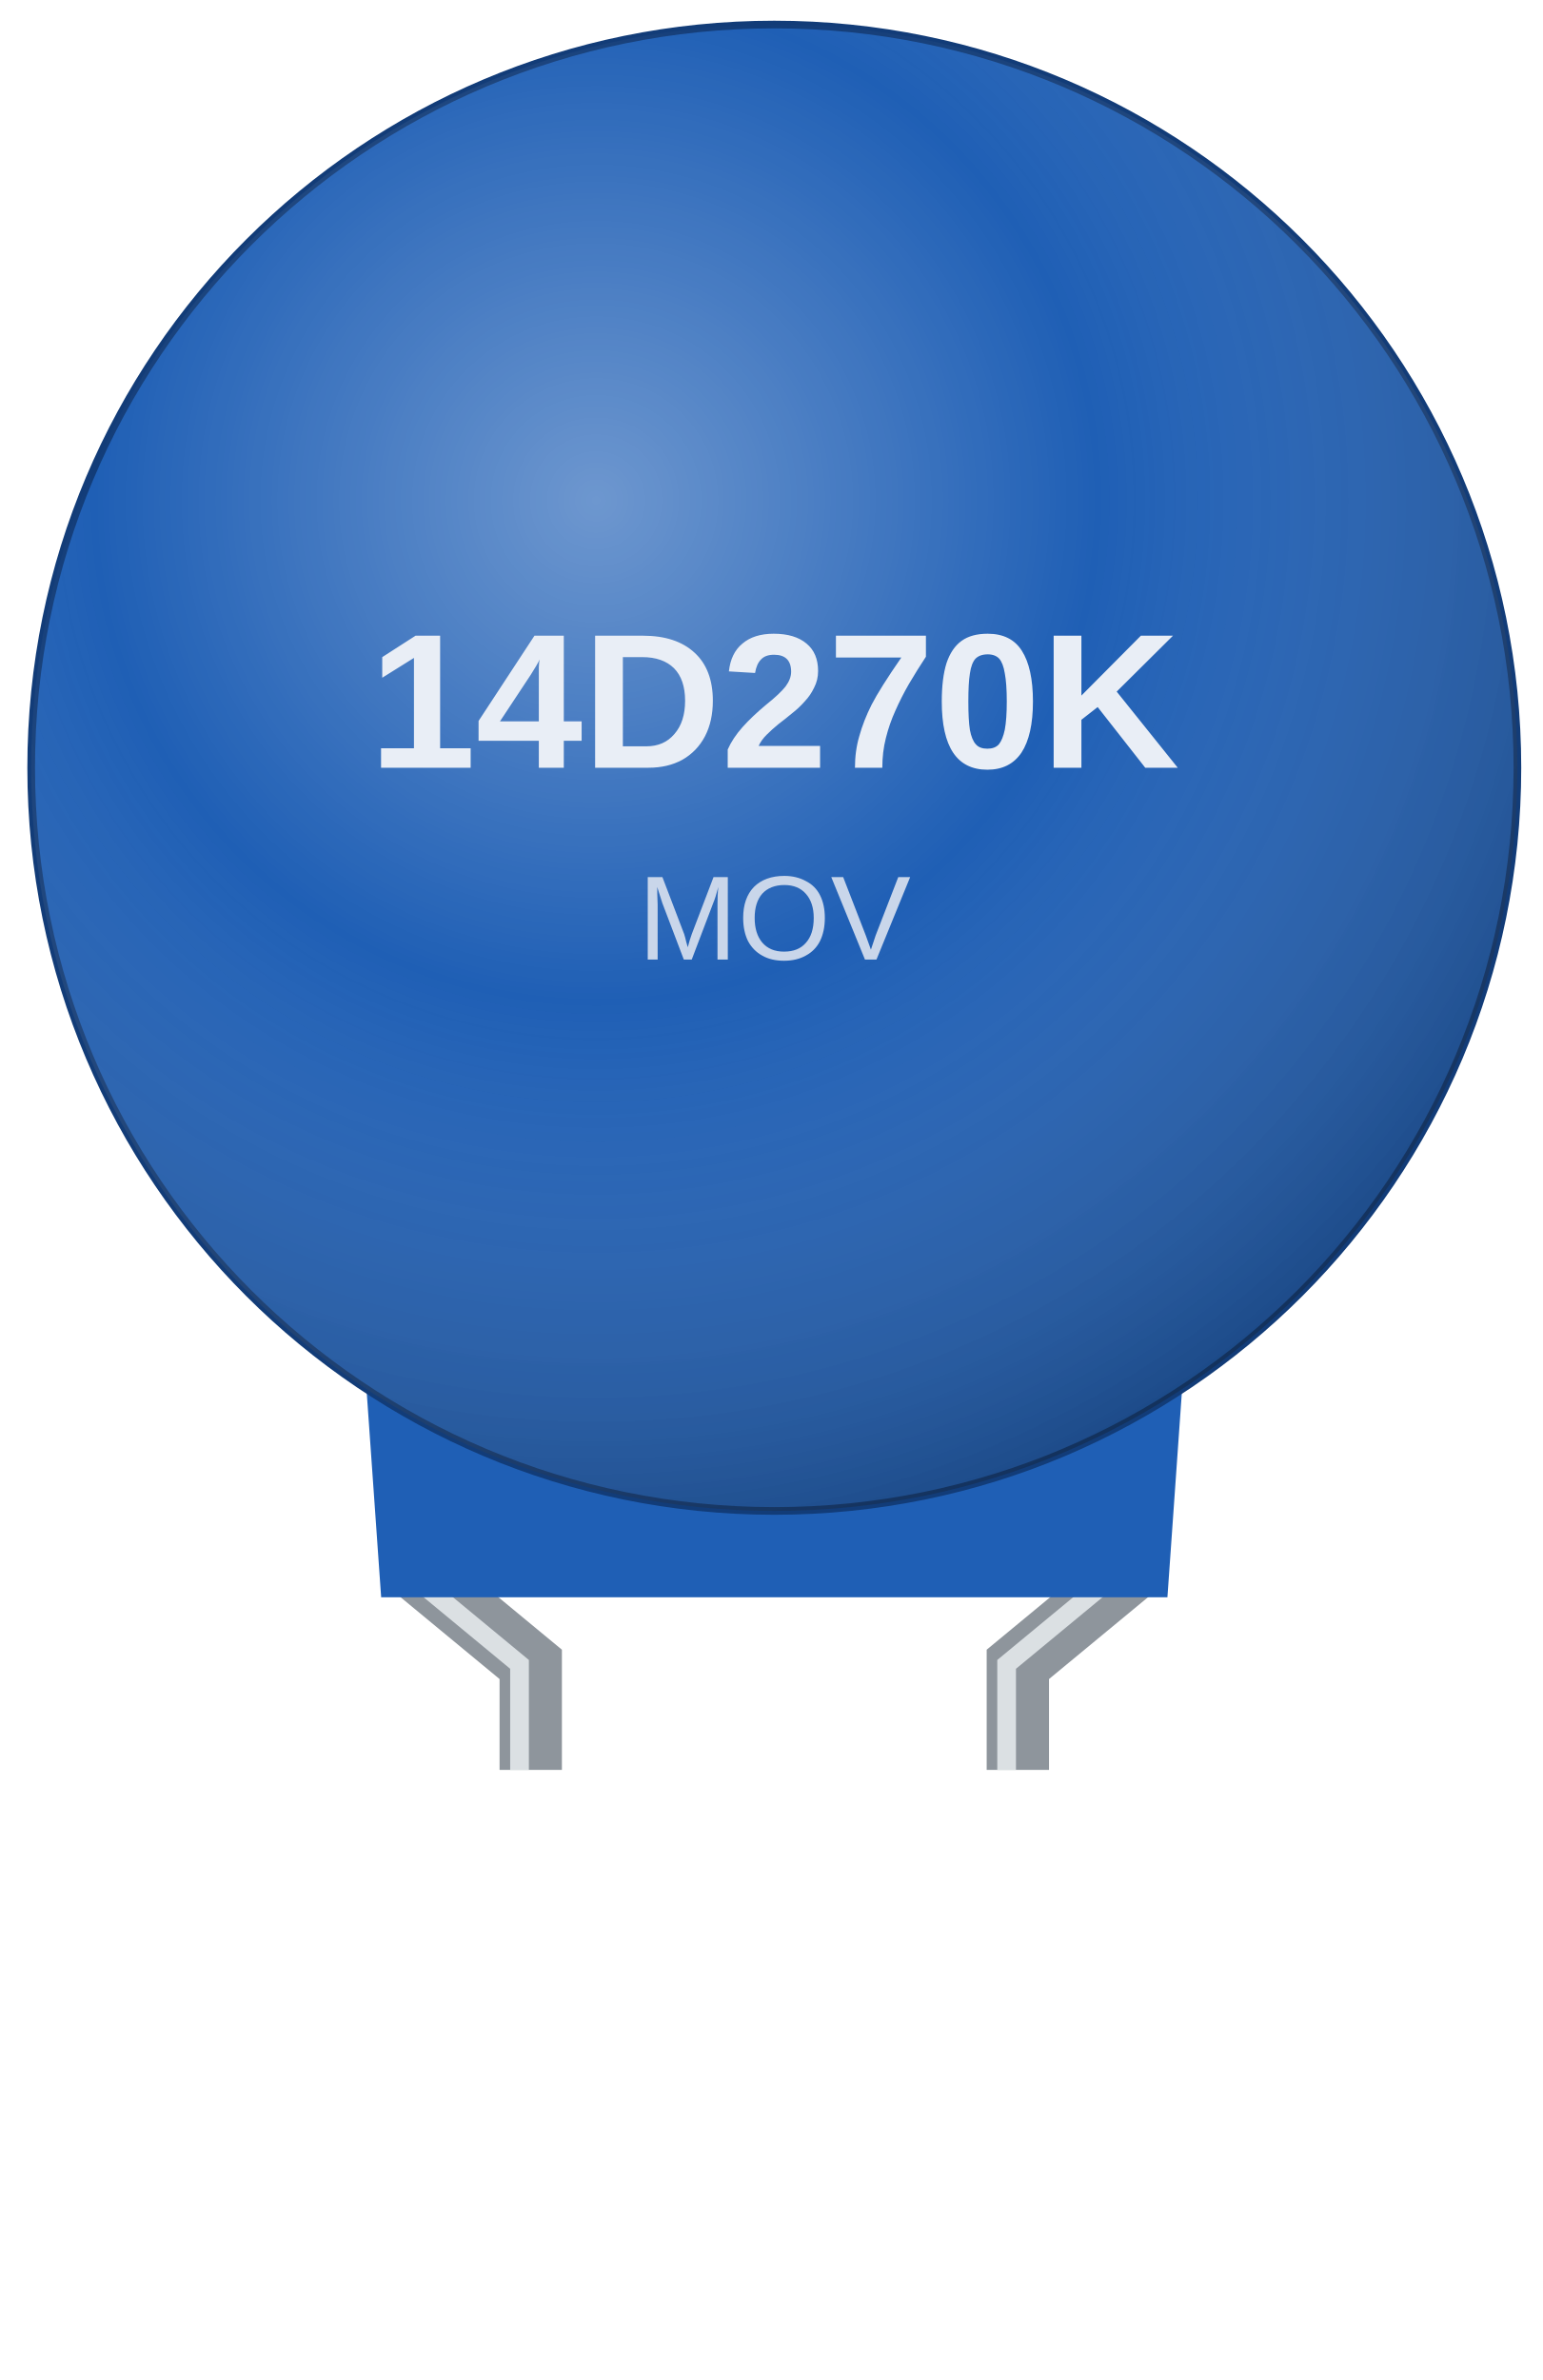
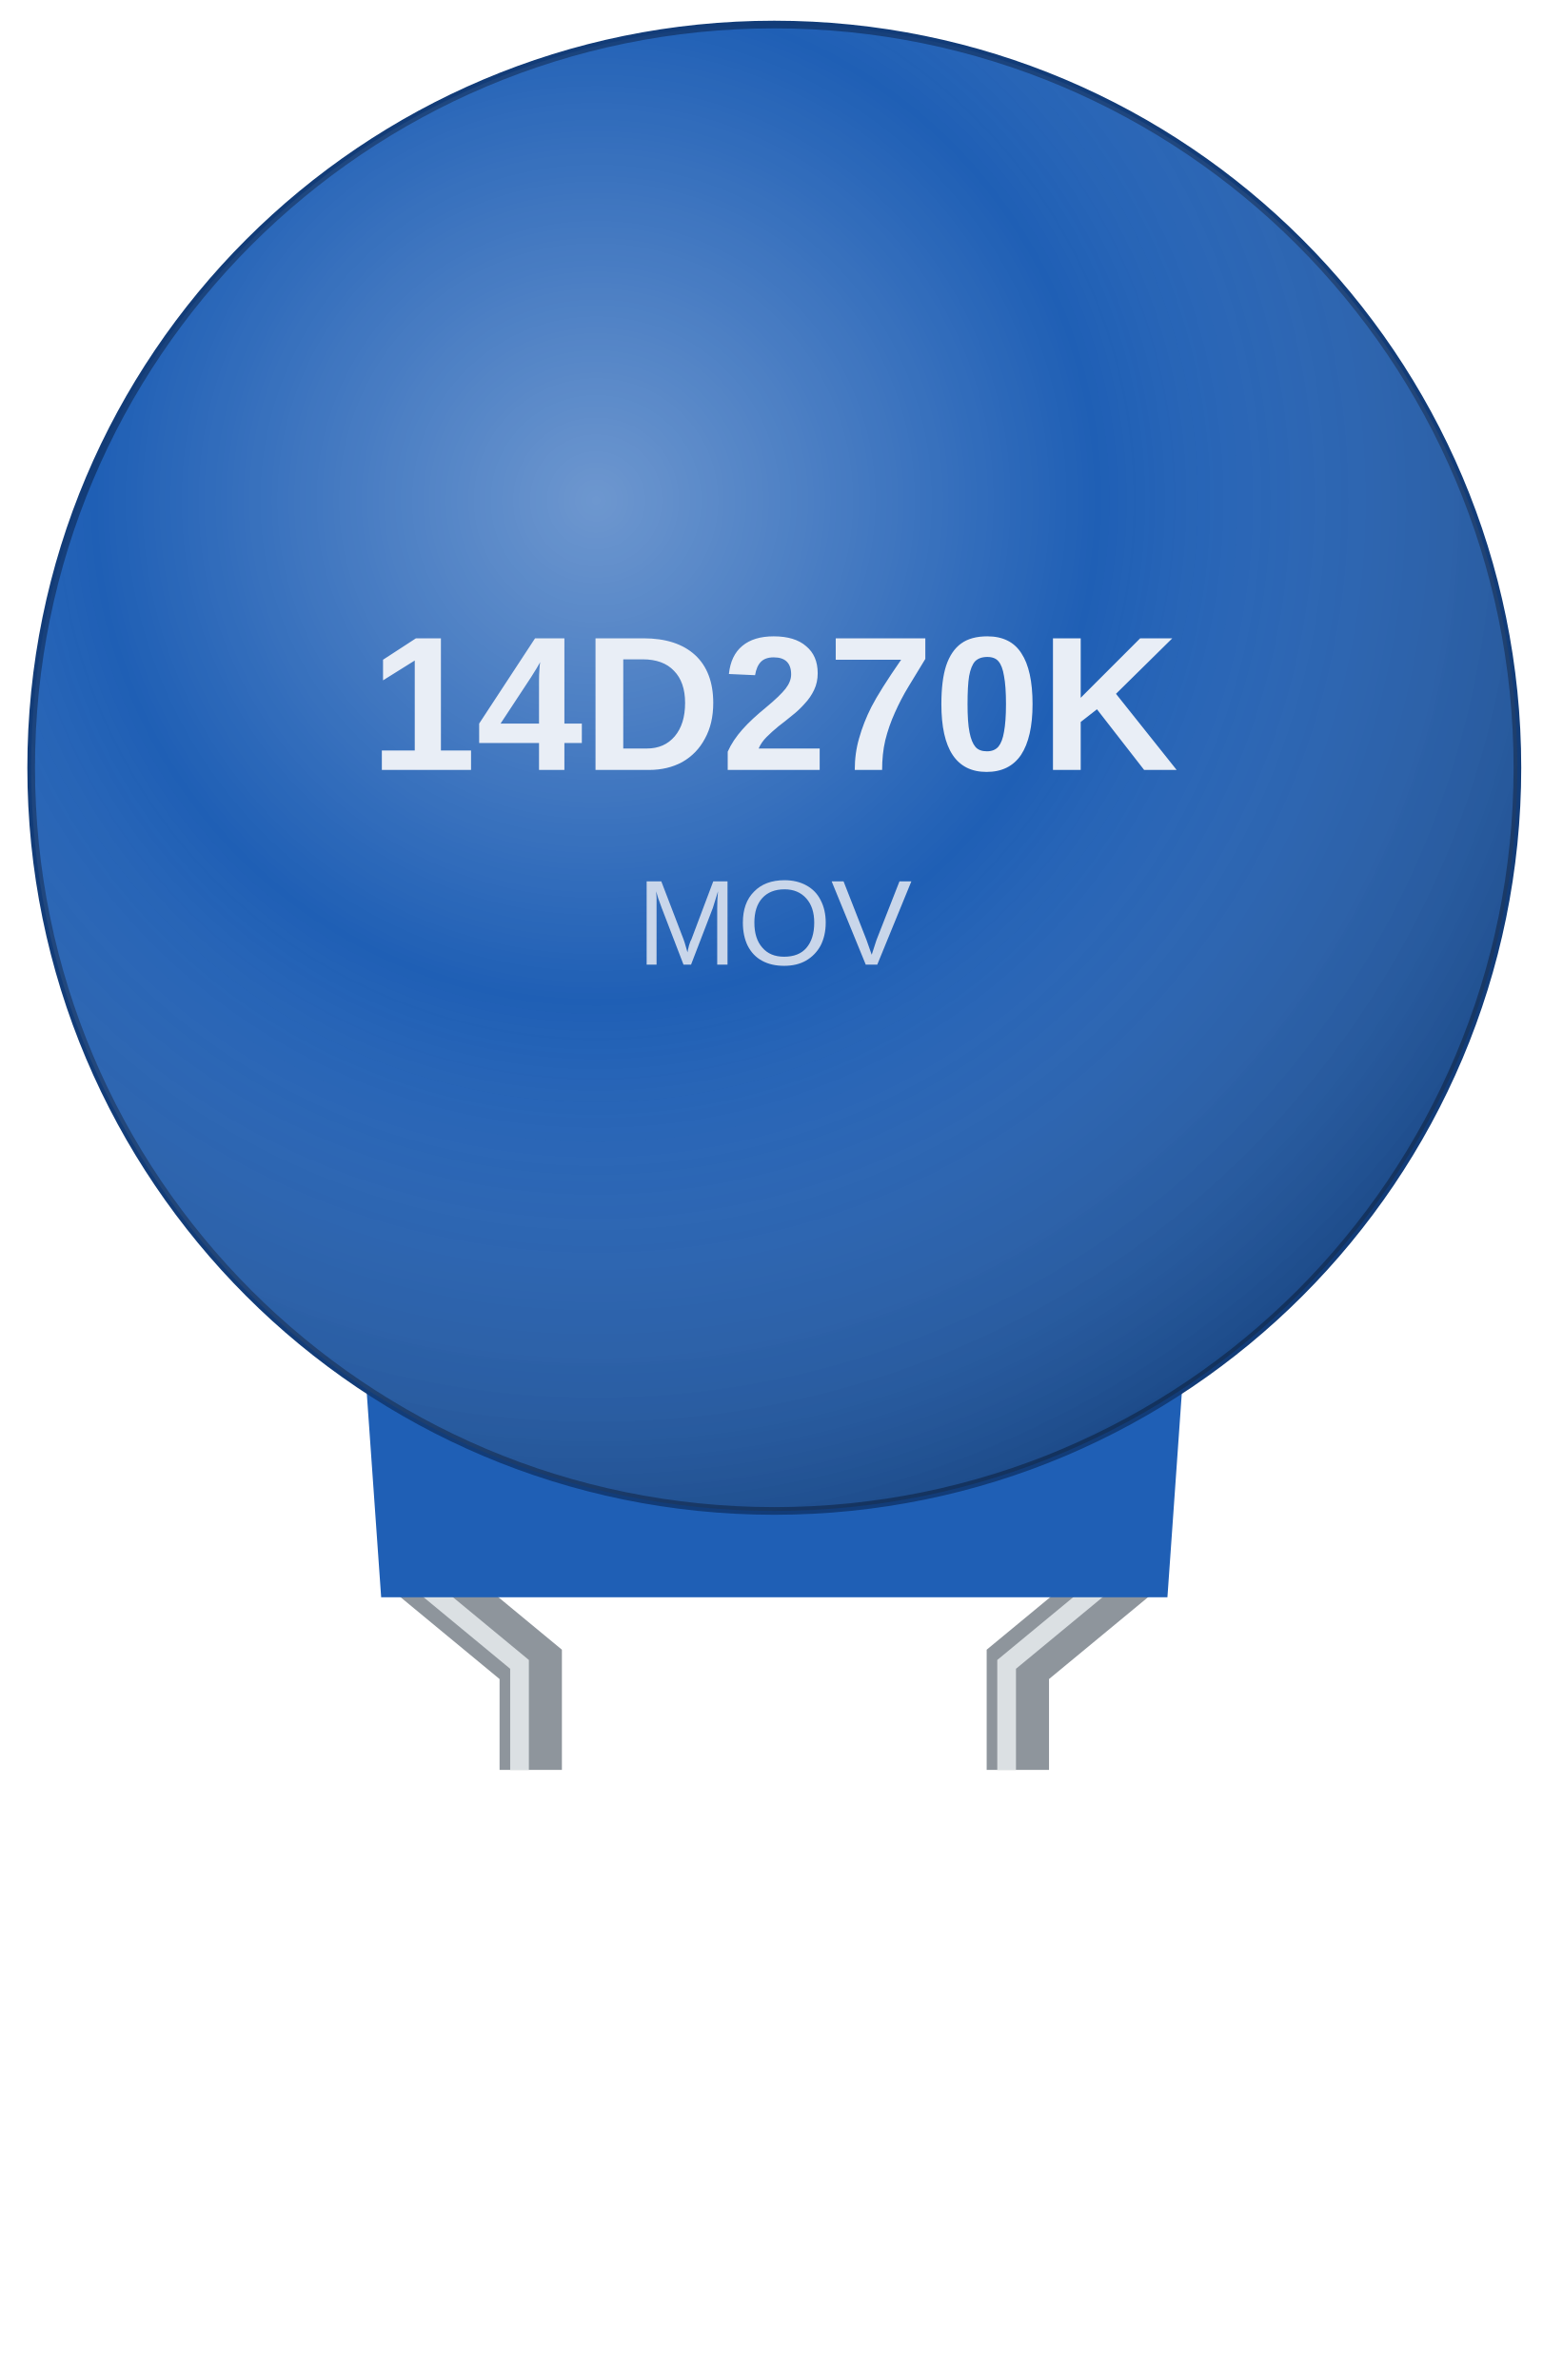
<svg xmlns="http://www.w3.org/2000/svg" version="1.1" width="60.8px" height="93.8px" data-sobra="15.4 24.4" viewBox="0 0 60.8 93.8">
  <defs>
    <linearGradient id="luz" x1="0" y1="0" x2="0" y2="1">
      <stop offset="0" stop-color="#ffffff" stop-opacity="0.16" />
      <stop offset="0.45" stop-color="#ffffff" stop-opacity="0" />
      <stop offset="1" stop-color="#000000" stop-opacity="0.22" />
    </linearGradient>
    <linearGradient id="metal" x1="0" y1="0" x2="0" y2="1">
      <stop offset="0" stop-color="#f4f6f8" />
      <stop offset="0.5" stop-color="#b9bfc6" />
      <stop offset="1" stop-color="#868d95" />
    </linearGradient>
    <linearGradient id="metal-h" x1="0" y1="0" x2="1" y2="0">
      <stop offset="0" stop-color="#8a9199" />
      <stop offset="0.35" stop-color="#eef1f4" />
      <stop offset="0.7" stop-color="#b3b9c0" />
      <stop offset="1" stop-color="#7c838b" />
    </linearGradient>
    <radialGradient id="lata" cx="0.4" cy="0.38" r="0.66">
      <stop offset="0" stop-color="#f6f8fa" />
      <stop offset="0.6" stop-color="#c3c9cf" />
      <stop offset="1" stop-color="#8c939b" />
    </radialGradient>
    <linearGradient id="plastico" x1="0" y1="0" x2="0" y2="1">
      <stop offset="0" stop-color="#3a3c40" />
      <stop offset="1" stop-color="#16171a" />
    </linearGradient>
    <linearGradient id="ouro" x1="0" y1="0" x2="0" y2="1">
      <stop offset="0" stop-color="#f4dc8c" />
      <stop offset="1" stop-color="#b88a2c" />
    </linearGradient>
    <linearGradient id="cilindro" x1="0" y1="0" x2="0" y2="1">
      <stop offset="0" stop-color="#000000" stop-opacity="0.28" />
      <stop offset="0.28" stop-color="#ffffff" stop-opacity="0.22" />
      <stop offset="0.42" stop-color="#ffffff" stop-opacity="0.05" />
      <stop offset="0.75" stop-color="#000000" stop-opacity="0.08" />
      <stop offset="1" stop-color="#000000" stop-opacity="0.35" />
    </linearGradient>
    <linearGradient id="cilindro-v" x1="0" y1="0" x2="1" y2="0">
      <stop offset="0" stop-color="#000000" stop-opacity="0.35" />
      <stop offset="0.22" stop-color="#ffffff" stop-opacity="0.22" />
      <stop offset="0.38" stop-color="#ffffff" stop-opacity="0.04" />
      <stop offset="0.8" stop-color="#000000" stop-opacity="0.1" />
      <stop offset="1" stop-color="#000000" stop-opacity="0.4" />
    </linearGradient>
    <radialGradient id="disco" cx="0.38" cy="0.32" r="0.75">
      <stop offset="0" stop-color="#ffffff" stop-opacity="0.35" />
      <stop offset="0.45" stop-color="#ffffff" stop-opacity="0" />
      <stop offset="1" stop-color="#000000" stop-opacity="0.3" />
    </radialGradient>
    <linearGradient id="cobre" x1="0" y1="0" x2="1" y2="0">
      <stop offset="0" stop-color="#6e3b14" />
      <stop offset="0.25" stop-color="#d98c4a" />
      <stop offset="0.45" stop-color="#f0b27a" />
      <stop offset="0.75" stop-color="#b8692e" />
      <stop offset="1" stop-color="#5e3110" />
    </linearGradient>
    <linearGradient id="ferrite" x1="0" y1="0" x2="1" y2="0">
      <stop offset="0" stop-color="#1c1d20" />
      <stop offset="0.3" stop-color="#55575c" />
      <stop offset="0.6" stop-color="#3a3c40" />
      <stop offset="1" stop-color="#16171a" />
    </linearGradient>
    <linearGradient id="vidro" x1="0" y1="0" x2="0" y2="1">
      <stop offset="0" stop-color="#d6e4ec" stop-opacity="0.5" />
      <stop offset="0.25" stop-color="#ffffff" stop-opacity="0.3" />
      <stop offset="0.55" stop-color="#dfe9ef" stop-opacity="0.08" />
      <stop offset="1" stop-color="#9fb4c0" stop-opacity="0.4" />
    </linearGradient>
  </defs>
  <path d="M16.347 47.833 L16.347 61.817 L20.92 65.596 L20.92 69.754" fill="none" stroke="#8e959c" stroke-width="2.457" stroke-linecap="butt" />
  <path d="M15.905 47.833 L15.905 61.817 L20.478 65.596 L20.478 69.754" fill="none" stroke="#e9edf0" stroke-width="0.737" stroke-linecap="butt" stroke-opacity="0.85" />
  <path d="M44.693 47.833 L44.693 61.817 L40.12 65.596 L40.12 69.754" fill="none" stroke="#8e959c" stroke-width="2.457" stroke-linecap="butt" />
  <path d="M44.251 47.833 L44.251 61.817 L39.678 65.596 L39.678 69.754" fill="none" stroke="#e9edf0" stroke-width="0.737" stroke-linecap="butt" stroke-opacity="0.85" />
  <path d="M14.268 52.226 L15.024 62.951 L17.67 62.951 L43.37 62.951 L46.016 62.951 L46.772 52.226 Z" fill="#1f5fb5" />
  <circle cx="30.52" cy="30.258" r="29.291" fill="#1f5fb5" stroke="#123c78" stroke-width="0.302" />
  <circle cx="30.52" cy="30.258" r="29.291" fill="url(#disco)" />
-   <text transform="translate(30.52 27.234) rotate(0)" x="0" y="3.024" font-family="Arial" font-weight="bold" font-size="7.559" fill="#e9eef6" text-anchor="middle">14D270K</text>
-   <text transform="translate(30.52 35.927) rotate(0)" x="0" y="1.89" font-family="Arial" font-weight="normal" font-size="4.724" fill="#c9d6ea" text-anchor="middle">MOV</text>
+   <text transform="translate(30.52 27.329) rotate(0)" x="0" y="3.017" font-family="Arial" font-weight="bold" font-size="7.543" fill="#e9eef6" text-anchor="middle">14D270K</text>
+   <text transform="translate(30.52 36.116) rotate(0)" x="0" y="1.904" font-family="Arial" font-weight="normal" font-size="4.76" fill="#c9d6ea" text-anchor="middle">MOV</text>
</svg>
